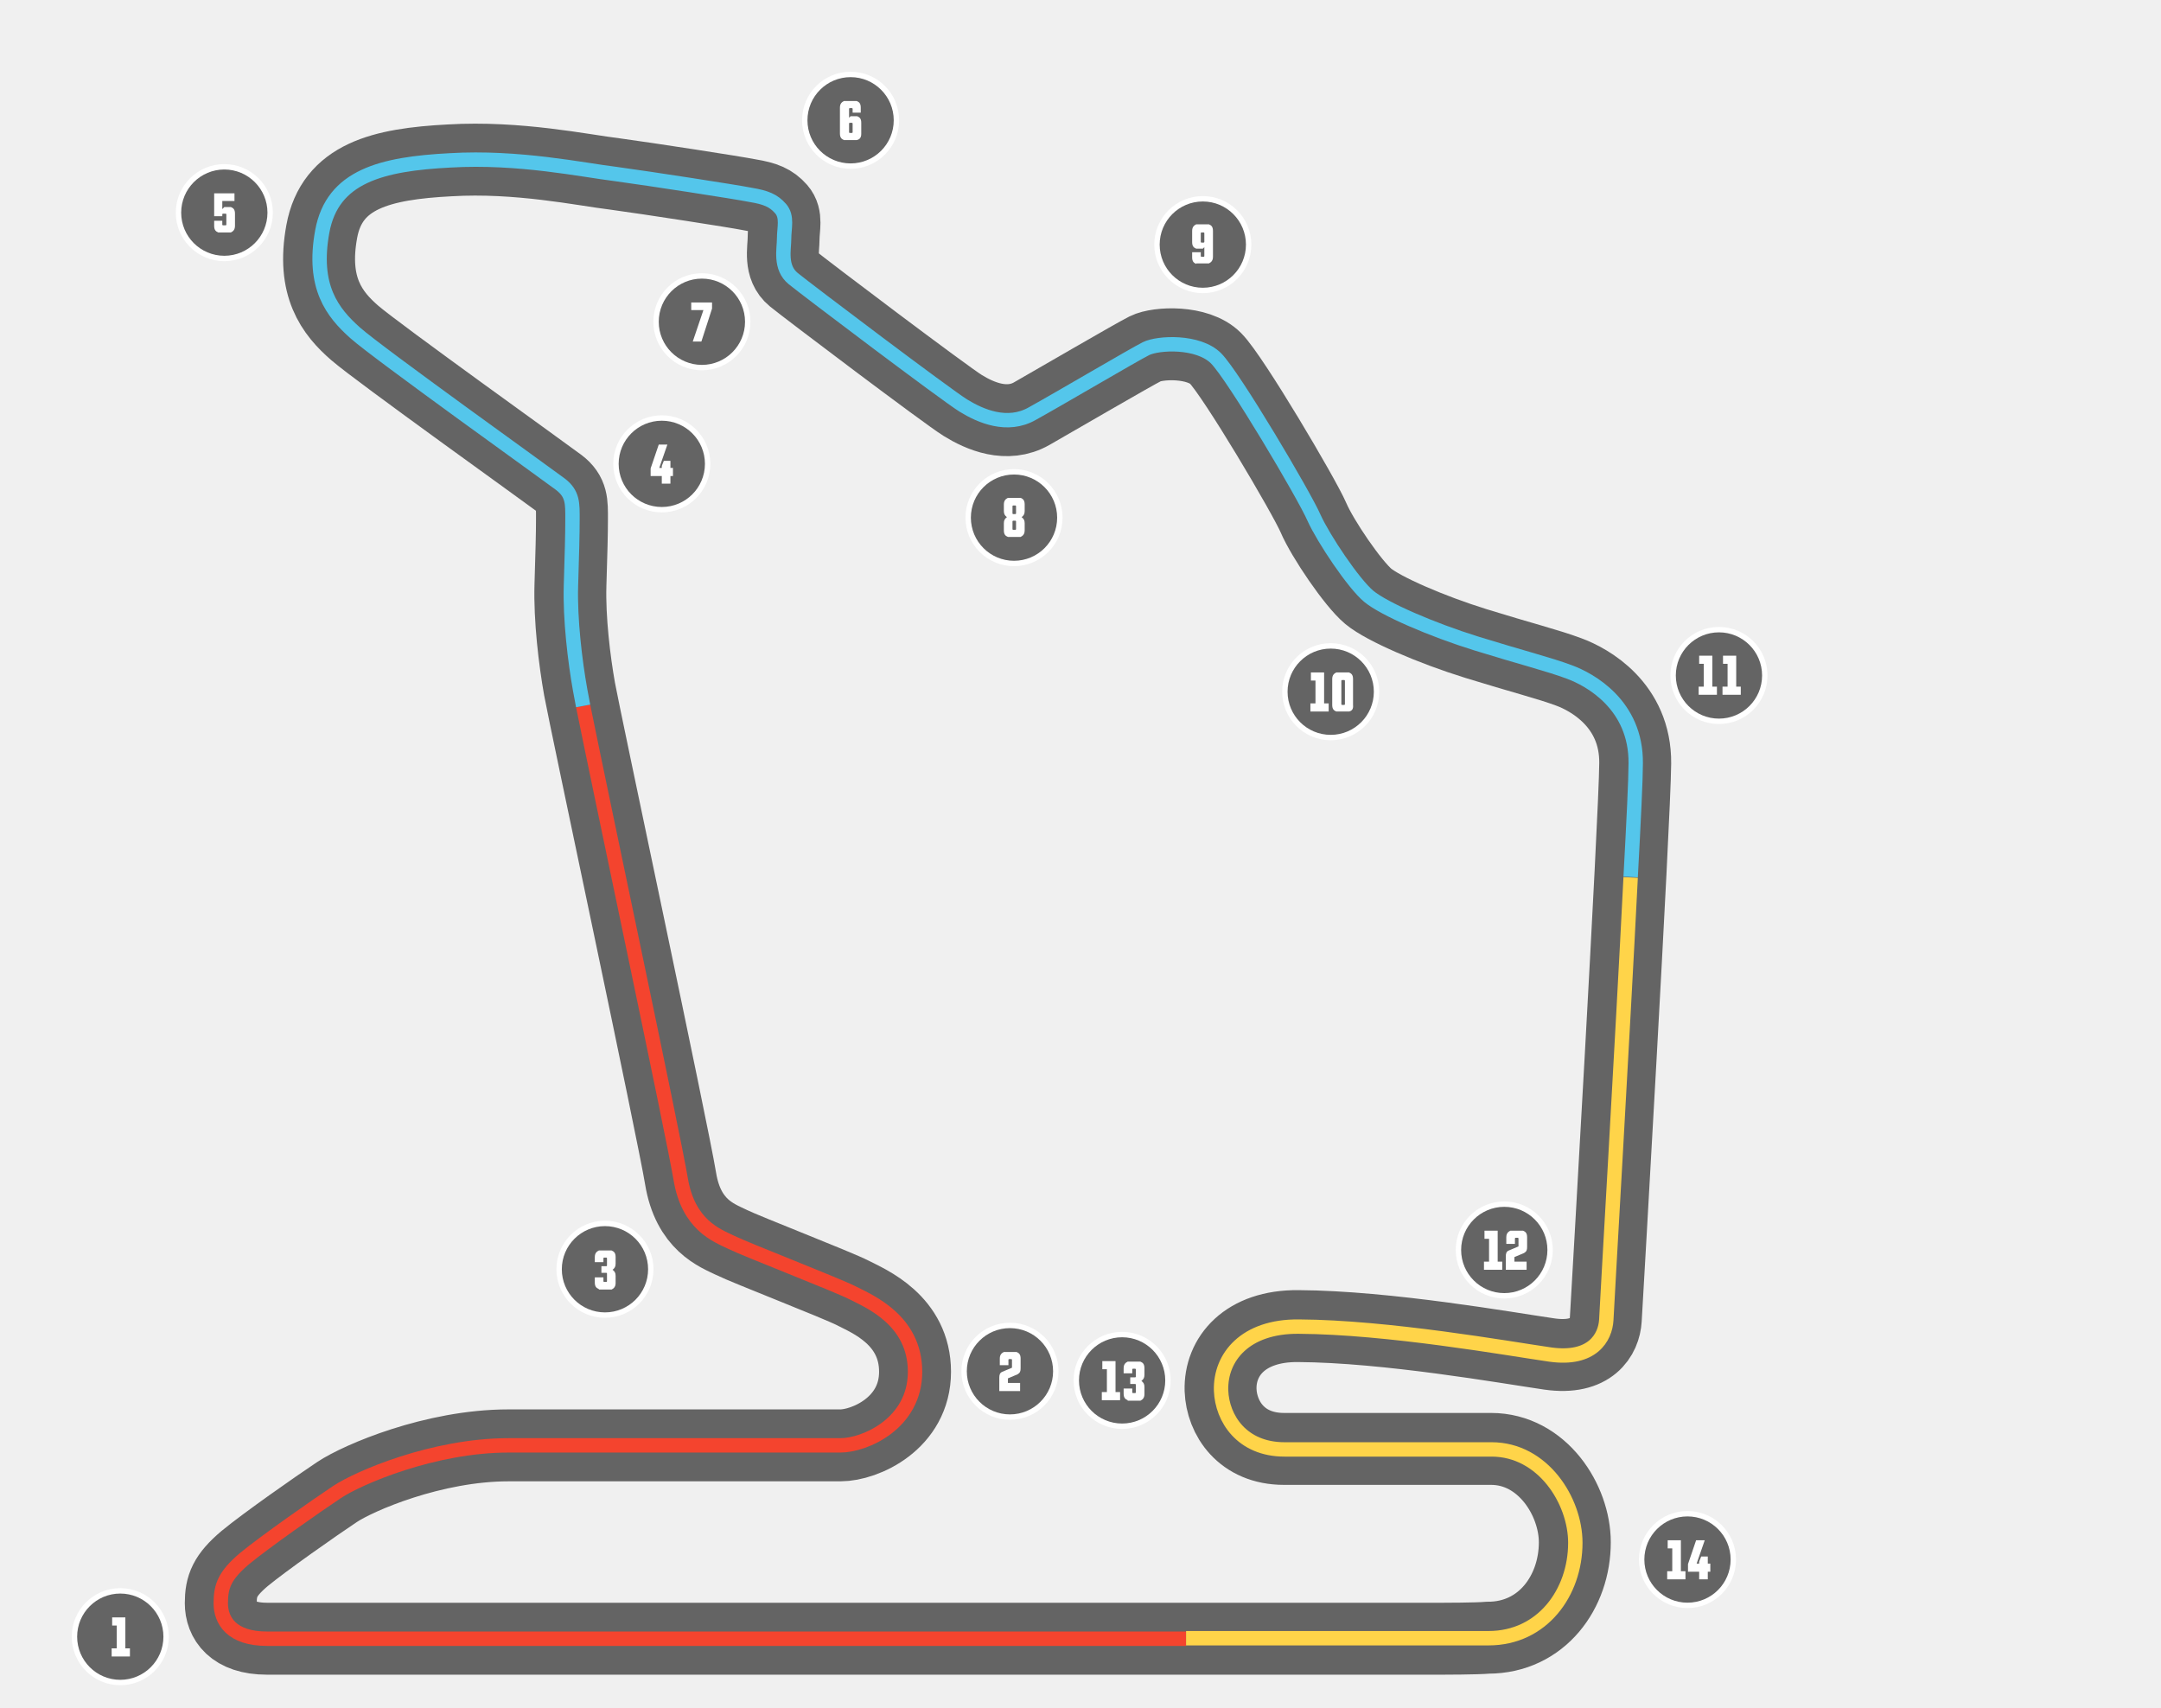
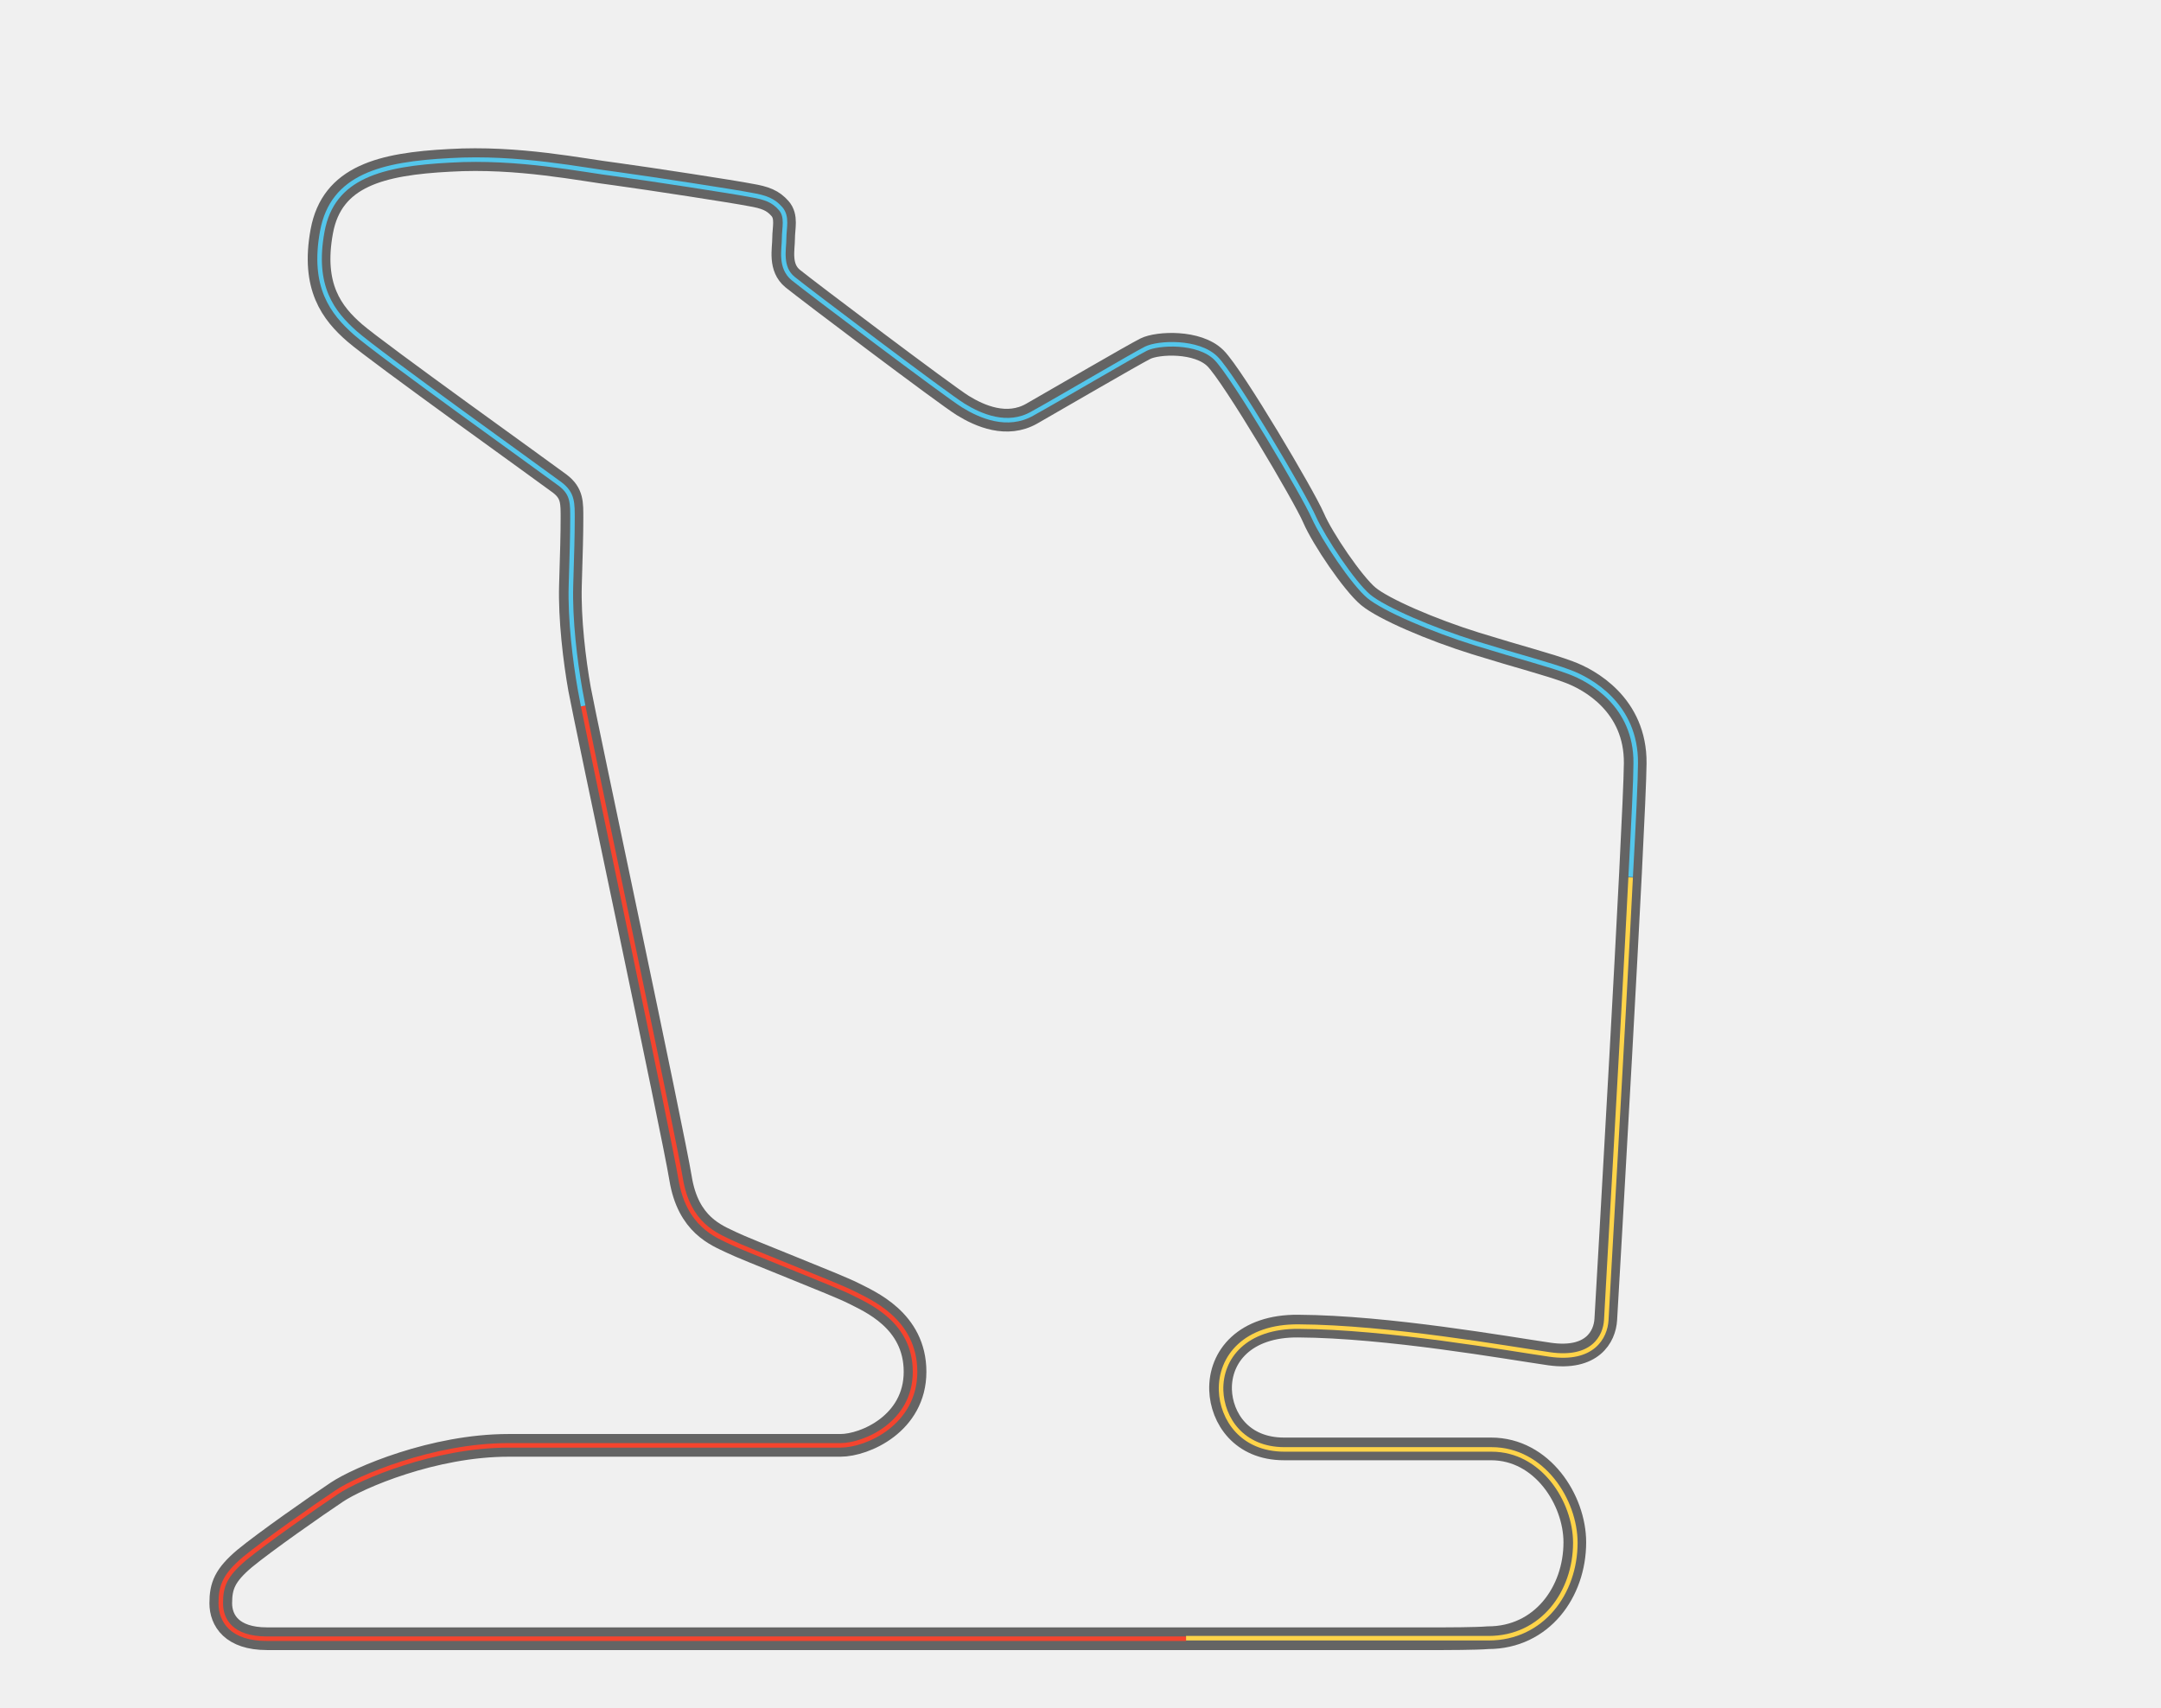
<svg xmlns="http://www.w3.org/2000/svg" version="1.1" x="0px" y="0px" viewBox="0.0 0.0 425.8 336.4" style="enable-background:new 0 0 425.8 443.7;" xml:space="preserve">
  <style type="text/css">
- 	.st0{fill:none;stroke:#646464;stroke-width:14.173;stroke-miterlimit:10;}
- 	.st1{fill:none;stroke:#F4442E;stroke-width:2.835;stroke-miterlimit:10;}
- 	.st2{fill:none;stroke:#FFD449;stroke-width:2.835;stroke-miterlimit:10;}
- 	.st3{fill:none;stroke:#54C6EB;stroke-width:2.835;stroke-miterlimit:10;}
- 	.st4{fill:none;stroke:#FFFFFF;stroke-width:2.126;}
+ 	.st0{fill:none;stroke:#646464;stroke-width:4.471;stroke-miterlimit:10;}
+ 	.st1{fill:none;stroke:#F4442E;stroke-width:0.894;stroke-miterlimit:10;}
+ 	.st2{fill:none;stroke:#FFD449;stroke-width:0.894;stroke-miterlimit:10;}
+ 	.st3{fill:none;stroke:#54C6EB;stroke-width:0.894;stroke-miterlimit:10;}
+ 	.st4{fill:none;stroke:#FFFFFF;stroke-width:0.671;}
	.st5{fill:#646464;}
	.st6{fill:#FFFFFF;}
- 	.st7{fill:none;stroke:#646464;stroke-width:2.835;stroke-miterlimit:10;}
+ 	.st7{fill:none;stroke:#646464;stroke-width:0.894;stroke-miterlimit:10;}
	.st8{fill:#09BC8A;}
- 	.st9{fill:none;stroke:#09BC8A;stroke-width:1.984;stroke-miterlimit:10;}
- 	.st10{fill:none;stroke:#09BC8A;stroke-width:2.21;stroke-miterlimit:10;}
+ 	.st9{fill:none;stroke:#09BC8A;stroke-width:0.626;stroke-miterlimit:10;}
+ 	.st10{fill:none;stroke:#09BC8A;stroke-width:0.697;stroke-miterlimit:10;}
	.st11{fill:#FF3380;}
- 	.st12{fill:none;stroke:#FF3380;stroke-width:1.984;stroke-miterlimit:10;}
+ 	.st12{fill:none;stroke:#FF3380;stroke-width:0.626;stroke-miterlimit:10;}
	.st13{clip-path:url(#SVGID_00000158025279802474530770000003080184091865051046_);}
	.st14{fill:#F4442E;}
	.st15{fill:#54C6EB;}
	.st16{fill:#FFD449;}
- 	.st17{fill:none;stroke:#646464;stroke-width:0.709;stroke-miterlimit:10;}
- 	.st18{fill:none;stroke:#F4442E;stroke-width:5.669;stroke-miterlimit:10;}
- 	.st19{fill:none;stroke:#54C6EB;stroke-width:5.669;stroke-miterlimit:10;}
- 	.st20{fill:none;stroke:#FFD449;stroke-width:5.669;stroke-miterlimit:10;}
- 	.st21{fill:none;stroke:#09BC8A;stroke-width:2.835;stroke-miterlimit:10;}
+ 	.st17{fill:none;stroke:#646464;stroke-width:0.224;stroke-miterlimit:10;}
+ 	.st18{fill:none;stroke:#F4442E;stroke-width:1.788;stroke-miterlimit:10;}
+ 	.st19{fill:none;stroke:#54C6EB;stroke-width:1.788;stroke-miterlimit:10;}
+ 	.st20{fill:none;stroke:#FFD449;stroke-width:1.788;stroke-miterlimit:10;}
+ 	.st21{fill:none;stroke:#09BC8A;stroke-width:0.894;stroke-miterlimit:10;}
</style>
  <g id="コース">
    <path class="st0" d="M284.4,322.9c0,0-224.9,0-231.8,0s-9.1-3.6-9.1-7s0.8-5.5,4.7-8.8c4-3.3,14-10.3,18.2-13.1s19-9.2,33.8-9.2   s60.6,0,65.4,0c4.8,0,14.7-4.3,14.7-14.5c0-10.2-9.1-13.9-12.2-15.5s-21.2-8.6-24-10c-2.9-1.4-8.5-3.4-10-12.6   c-1.5-9.2-18.9-90.8-19.9-96.4s-2-13.9-1.8-20.5c0.2-6.6,0.3-10,0.3-13.1s0.1-5-2.4-6.9c-2.5-1.9-35.9-25.8-40.4-29.7   s-8.5-9.1-6.5-20c2-10.9,11.7-13.3,25.2-14c13.5-0.8,26.1,1.9,32.7,2.7c6.6,0.9,23.5,3.5,26.5,4.1c3,0.5,4.5,1.1,5.9,2.7   c1.4,1.6,0.7,3.8,0.7,5.9s-0.9,5.7,1.8,7.9s30.1,22.9,33.5,25c3.4,2.1,8.7,4.4,13.6,1.6s20-11.6,22.4-12.8s10.3-1.6,13.8,1.9   c3.5,3.5,17.5,27.2,19.3,31.4s7.8,13,10.8,15.5s12.5,6.6,21.2,9.3s14.3,4.1,18.3,5.6c4.1,1.5,13.2,6.5,13.1,18   c-0.1,11.5-5.6,106.2-5.8,109.6s-2.7,8-11.1,6.8c-8.3-1.2-31.9-5.4-49.5-5.5c-10.5-0.1-15.5,6-15.3,12.6   c0.2,5.5,4.1,11.6,12.5,11.6c18.5,0,30.7,0,40.8,0c10.1,0,16.5,10.1,16.5,18.4c0,9.8-6.5,18.8-17.1,18.8   C290.9,322.9,284.4,322.9,284.4,322.9z" />
  </g>
  <g id="セクター">
    <path class="st1" d="M233.7,322.9c-66.8,0-176.3,0-181.1,0c-7,0-9.1-3.6-9.1-7s0.8-5.5,4.7-8.8c4-3.3,14-10.3,18.2-13.1   s19-9.2,33.8-9.2s60.6,0,65.4,0s14.7-4.3,14.7-14.5c0-10.2-9.1-13.9-12.2-15.5s-21.2-8.6-24-10c-2.9-1.4-8.5-3.4-10-12.6   c-1.4-8.4-15.9-76.7-19.2-93.1" />
    <path class="st2" d="M321.3,172.9c-1.6,31.8-4.7,84.7-4.8,87.2c-0.2,3.4-2.7,8-11.1,6.8c-8.3-1.2-31.9-5.4-49.5-5.5   c-10.5-0.1-15.5,6-15.3,12.6c0.2,5.5,4.1,11.6,12.5,11.6c18.5,0,30.7,0,40.8,0s16.5,10.1,16.5,18.4c0,9.8-6.5,18.8-17.1,18.8   c-2.4,0-8.9,0-8.9,0s-21.2,0-50.7,0" />
    <path class="st3" d="M114.9,139.1c-0.3-1.6-0.5-2.7-0.6-3.2c-1-5.6-2-13.9-1.8-20.5c0.2-6.6,0.3-10,0.3-13.1s0.1-5-2.4-6.9   S74.5,69.6,70,65.6c-4.5-4-8.5-9.1-6.5-20c2-10.9,11.7-13.3,25.2-14c13.5-0.8,26.1,1.9,32.7,2.7c6.6,0.9,23.5,3.5,26.5,4.1   c3,0.5,4.5,1.1,5.9,2.7c1.4,1.6,0.7,3.8,0.7,5.9s-0.9,5.7,1.8,7.9s30.1,22.9,33.5,25c3.4,2.1,8.7,4.4,13.6,1.6   c4.9-2.7,20-11.6,22.4-12.8c2.4-1.2,10.3-1.6,13.8,1.9c3.5,3.5,17.5,27.2,19.3,31.4c1.9,4.2,7.8,13,10.8,15.5s12.5,6.6,21.2,9.3   s14.3,4.1,18.3,5.6c4.1,1.5,13.2,6.5,13.1,18c0,3-0.4,11.4-1,22.4" />
  </g>
  <g id="コーナー番号">
    <g>
      <g>
-         <circle class="st4" cx="23.7" cy="322.5" r="8.5" />
-         <circle class="st5" cx="23.7" cy="322.5" r="8.5" />
-       </g>
+ 			
+ 			
+ 		</g>
      <g>
-         <path class="st6" d="M22,326.4v-1.6h1v-4.5h-0.9v-1.6h2.6v6.1h0.9v1.6H22z" />
-       </g>
+ 			
+ 		</g>
    </g>
    <g>
      <g>
-         <circle class="st4" cx="199" cy="270.2" r="8.5" />
-         <circle class="st5" cx="199" cy="270.2" r="8.5" />
-       </g>
+ 			
+ 			
+ 		</g>
      <g>
-         <path class="st6" d="M196.9,274.1v-2.6c0-0.6,0.1-1,0.6-1.2l1.9-0.8v-1.6l-0.1-0.1h-0.5l-0.1,0.1v1.1h-1.7v-1.3     c0-0.8,0.4-1.1,0.8-1.3h2.5c0.5,0.2,0.8,0.5,0.8,1.3v1.9c0,0.6-0.1,0.9-0.6,1.2l-1.9,0.8v0.9h2.4v1.6H196.9z" />
-       </g>
+ 			
+ 		</g>
    </g>
    <g>
      <g>
-         <circle class="st4" cx="119.2" cy="250.1" r="8.5" />
-         <circle class="st5" cx="119.2" cy="250.1" r="8.5" />
-       </g>
+ 			
+ 			
+ 		</g>
      <g>
-         <path class="st6" d="M118,254c-0.5-0.2-0.8-0.5-0.8-1.3v-1h1.7v0.8l0.1,0.1h0.5l0.1-0.1v-1.6l-0.1-0.1h-1v-1.3h1l0.1-0.1v-1.5     l-0.1-0.1H119l-0.1,0.1v0.8h-1.7v-1c0-0.8,0.4-1.1,0.8-1.3h2.5c0.5,0.2,0.8,0.5,0.8,1.3v1.3c0,0.6-0.2,0.9-0.6,1.2     c0.4,0.3,0.6,0.6,0.6,1.2v1.4c0,0.8-0.4,1.1-0.8,1.3H118z" />
-       </g>
+ 			
+ 		</g>
    </g>
    <g>
      <g>
-         <circle class="st4" cx="130.4" cy="91.4" r="8.5" />
-         <circle class="st5" cx="130.4" cy="91.4" r="8.5" />
-       </g>
+ 			
+ 			
+ 		</g>
      <g>
-         <path class="st6" d="M132.1,93.8v1.5h-1.7v-1.5h-2.2v-1.5l1.6-4.7h1.7l-1.6,4.6h0.5v-0.4l0.4-1h1.3v1.4h0.5v1.6H132.1z" />
-       </g>
+ 			
+ 		</g>
    </g>
    <g>
      <g>
-         <circle class="st4" cx="44.2" cy="41.9" r="8.5" />
-         <circle class="st5" cx="44.2" cy="41.9" r="8.5" />
-       </g>
+ 			
+ 			
+ 		</g>
      <g>
-         <path class="st6" d="M43,45.8c-0.5-0.2-0.8-0.5-0.8-1.3v-1h1.6v0.8l0.1,0.1h0.6l0.1-0.1v-2.1l-0.1-0.1h-0.6l-0.1,0.1v0.4h-1.6     v-4.5h4v1.5h-2.4v1.6l0.4-0.4h1.3c0.5,0.2,0.8,0.5,0.8,1.3v2.4c0,0.8-0.4,1.1-0.8,1.3H43z" />
-       </g>
+ 			
+ 		</g>
    </g>
    <g>
      <g>
-         <circle class="st4" cx="167.6" cy="23.7" r="8.5" />
-         <circle class="st5" cx="167.6" cy="23.7" r="8.5" />
-       </g>
+ 			
+ 			
+ 		</g>
      <g>
-         <path class="st6" d="M168.8,27.6h-2.5c-0.5-0.2-0.8-0.5-0.8-1.3v-5.1c0-0.8,0.4-1.1,0.8-1.3h2.5c0.5,0.2,0.8,0.5,0.8,1.3v1H168     v-0.8l-0.1-0.1h-0.5l-0.1,0.1v1.8l0.3-0.3h1.3c0.5,0.2,0.8,0.5,0.8,1.3v2.2C169.7,27.2,169.3,27.5,168.8,27.6z M167.9,26.2     l0.1-0.1v-1.8l-0.1-0.1h-0.5l-0.1,0.1v1.8l0.1,0.1H167.9z" />
-       </g>
+ 			
+ 		</g>
    </g>
    <g>
      <g>
-         <circle class="st4" cx="138.3" cy="63.4" r="8.5" />
-         <circle class="st5" cx="138.3" cy="63.4" r="8.5" />
-       </g>
+ 			
+ 			
+ 		</g>
      <g>
-         <path class="st6" d="M136.5,67.3l2.1-6.2h-2.4v-1.5h4.1v1.2l-2.1,6.5H136.5z" />
-       </g>
+ 			
+ 		</g>
    </g>
    <g>
      <g>
-         <circle class="st4" cx="199.8" cy="102" r="8.5" />
-         <circle class="st5" cx="199.8" cy="102" r="8.5" />
-       </g>
+ 			
+ 			
+ 		</g>
      <g>
-         <path class="st6" d="M198.6,105.8c-0.5-0.2-0.8-0.5-0.8-1.3v-1.4c0-0.6,0.2-0.9,0.6-1.2c-0.4-0.3-0.6-0.6-0.6-1.2v-1.3     c0-0.8,0.4-1.1,0.8-1.3h2.5c0.5,0.2,0.8,0.5,0.8,1.3v1.3c0,0.6-0.2,0.9-0.6,1.2c0.4,0.3,0.6,0.6,0.6,1.2v1.4     c0,0.8-0.4,1.1-0.8,1.3H198.6z M199.5,101.2l0.1,0.1h0.5l0.1-0.1v-1.5l-0.1-0.1h-0.5l-0.1,0.1V101.2z M200.2,104.3v-1.6l-0.1-0.1     h-0.5l-0.1,0.1v1.6l0.1,0.1h0.5L200.2,104.3z" />
-       </g>
+ 			
+ 		</g>
    </g>
    <g>
      <g>
-         <circle class="st4" cx="237" cy="48.2" r="8.5" />
-         <circle class="st5" cx="237" cy="48.2" r="8.5" />
-       </g>
+ 			
+ 			
+ 		</g>
      <g>
-         <path class="st6" d="M235.7,52c-0.5-0.2-0.8-0.5-0.8-1.3v-1h1.7v0.8l0.1,0.1h0.5l0.1-0.1v-1.8l-0.3,0.3h-1.3     c-0.5-0.2-0.8-0.5-0.8-1.3v-2.2c0-0.8,0.4-1.1,0.8-1.3h2.5c0.5,0.2,0.8,0.5,0.8,1.3v5.1c0,0.8-0.4,1.1-0.8,1.3H235.7z      M237.3,47.7v-1.8l-0.1-0.1h-0.5l-0.1,0.1v1.8l0.1,0.1h0.5L237.3,47.7z" />
-       </g>
+ 			
+ 		</g>
    </g>
    <g>
      <g>
-         <circle class="st4" cx="262.2" cy="136.3" r="8.5" />
-         <circle class="st5" cx="262.2" cy="136.3" r="8.5" />
-       </g>
+ 			
+ 			
+ 		</g>
      <g>
-         <path class="st6" d="M258.2,140.2v-1.6h1v-4.5h-0.9v-1.6h2.6v6.1h0.9v1.6H258.2z" />
-         <path class="st6" d="M265.8,140.2h-2.5c-0.5-0.2-0.8-0.5-0.8-1.3v-5.1c0-0.8,0.4-1.1,0.8-1.3h2.5c0.5,0.2,0.8,0.5,0.8,1.3v5.1     C266.7,139.8,266.3,140.1,265.8,140.2z M265,134.1l-0.1-0.1h-0.5l-0.1,0.1v4.7l0.1,0.1h0.5l0.1-0.1V134.1z" />
-       </g>
+ 			
+ 			
+ 		</g>
    </g>
    <g>
      <g>
-         <circle class="st4" cx="338.7" cy="133.1" r="8.5" />
-         <circle class="st5" cx="338.7" cy="133.1" r="8.5" />
-       </g>
+ 			
+ 			
+ 		</g>
      <g>
-         <path class="st6" d="M334.7,136.9v-1.6h1v-4.5h-0.9v-1.6h2.6v6.1h0.9v1.6H334.7z" />
-         <path class="st6" d="M339.4,136.9v-1.6h1v-4.5h-0.9v-1.6h2.6v6.1h0.9v1.6H339.4z" />
-       </g>
+ 			
+ 			
+ 		</g>
    </g>
    <g>
      <g>
-         <circle class="st4" cx="296.4" cy="246.3" r="8.5" />
-         <circle class="st5" cx="296.4" cy="246.3" r="8.5" />
-       </g>
+ 			
+ 			
+ 		</g>
      <g>
-         <path class="st6" d="M292.4,250.2v-1.6h1v-4.5h-0.9v-1.6h2.6v6.1h0.9v1.6H292.4z" />
-         <path class="st6" d="M296.7,250.2v-2.6c0-0.6,0.1-1,0.6-1.2l1.9-0.8V244l-0.1-0.1h-0.5l-0.1,0.1v1.1h-1.7v-1.3     c0-0.8,0.4-1.1,0.8-1.3h2.5c0.5,0.2,0.8,0.5,0.8,1.3v1.9c0,0.6-0.1,0.9-0.6,1.2l-1.9,0.8v0.9h2.4v1.6H296.7z" />
-       </g>
+ 			
+ 			
+ 		</g>
    </g>
    <g>
      <g>
-         <circle class="st4" cx="221.1" cy="272" r="8.5" />
-         <circle class="st5" cx="221.1" cy="272" r="8.5" />
-       </g>
+ 			
+ 			
+ 		</g>
      <g>
-         <path class="st6" d="M217.1,275.9v-1.6h1v-4.5h-0.9v-1.6h2.6v6.1h0.9v1.6H217.1z" />
-         <path class="st6" d="M222.2,275.9c-0.5-0.2-0.8-0.5-0.8-1.3v-1h1.7v0.8l0.1,0.1h0.5l0.1-0.1v-1.6l-0.1-0.1h-1v-1.3h1l0.1-0.1     v-1.5l-0.1-0.1h-0.5l-0.1,0.1v0.8h-1.7v-1c0-0.8,0.4-1.1,0.8-1.3h2.5c0.5,0.2,0.8,0.5,0.8,1.3v1.3c0,0.6-0.2,0.9-0.6,1.2     c0.4,0.3,0.6,0.6,0.6,1.2v1.4c0,0.8-0.4,1.1-0.8,1.3H222.2z" />
-       </g>
+ 			
+ 			
+ 		</g>
    </g>
    <g>
      <g>
-         <circle class="st4" cx="332.5" cy="307.3" r="8.5" />
-         <circle class="st5" cx="332.5" cy="307.3" r="8.5" />
-       </g>
+ 			
+ 			
+ 		</g>
      <g>
-         <path class="st6" d="M328.5,311.2v-1.6h1v-4.5h-0.9v-1.6h2.6v6.1h0.9v1.6H328.5z" />
-         <path class="st6" d="M336.5,309.7v1.5h-1.7v-1.5h-2.2v-1.5l1.6-4.7h1.7l-1.6,4.6h0.5v-0.4l0.4-1h1.3v1.4h0.5v1.6H336.5z" />
-       </g>
+ 			
+ 			
+ 		</g>
    </g>
  </g>
</svg>
